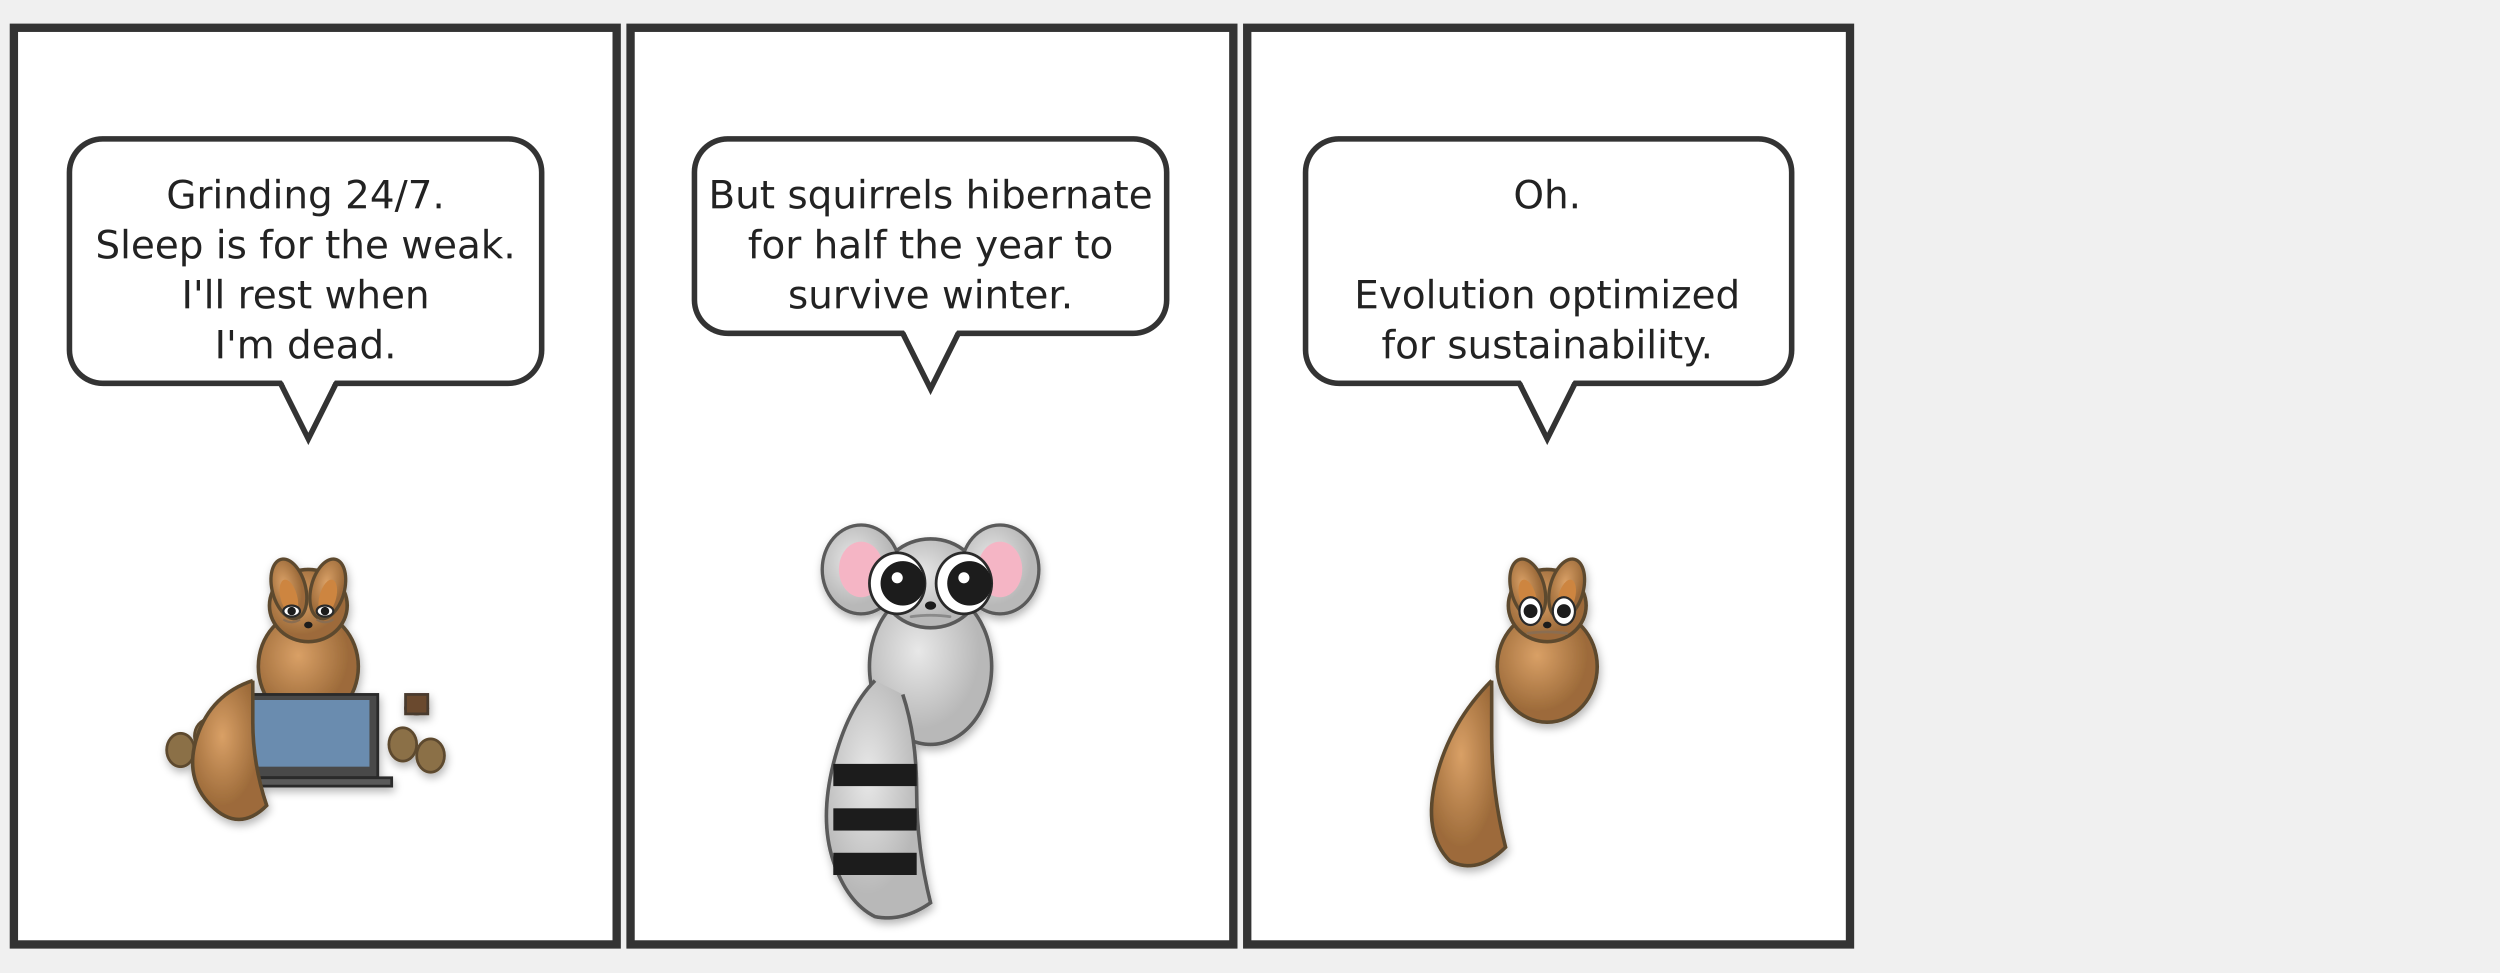
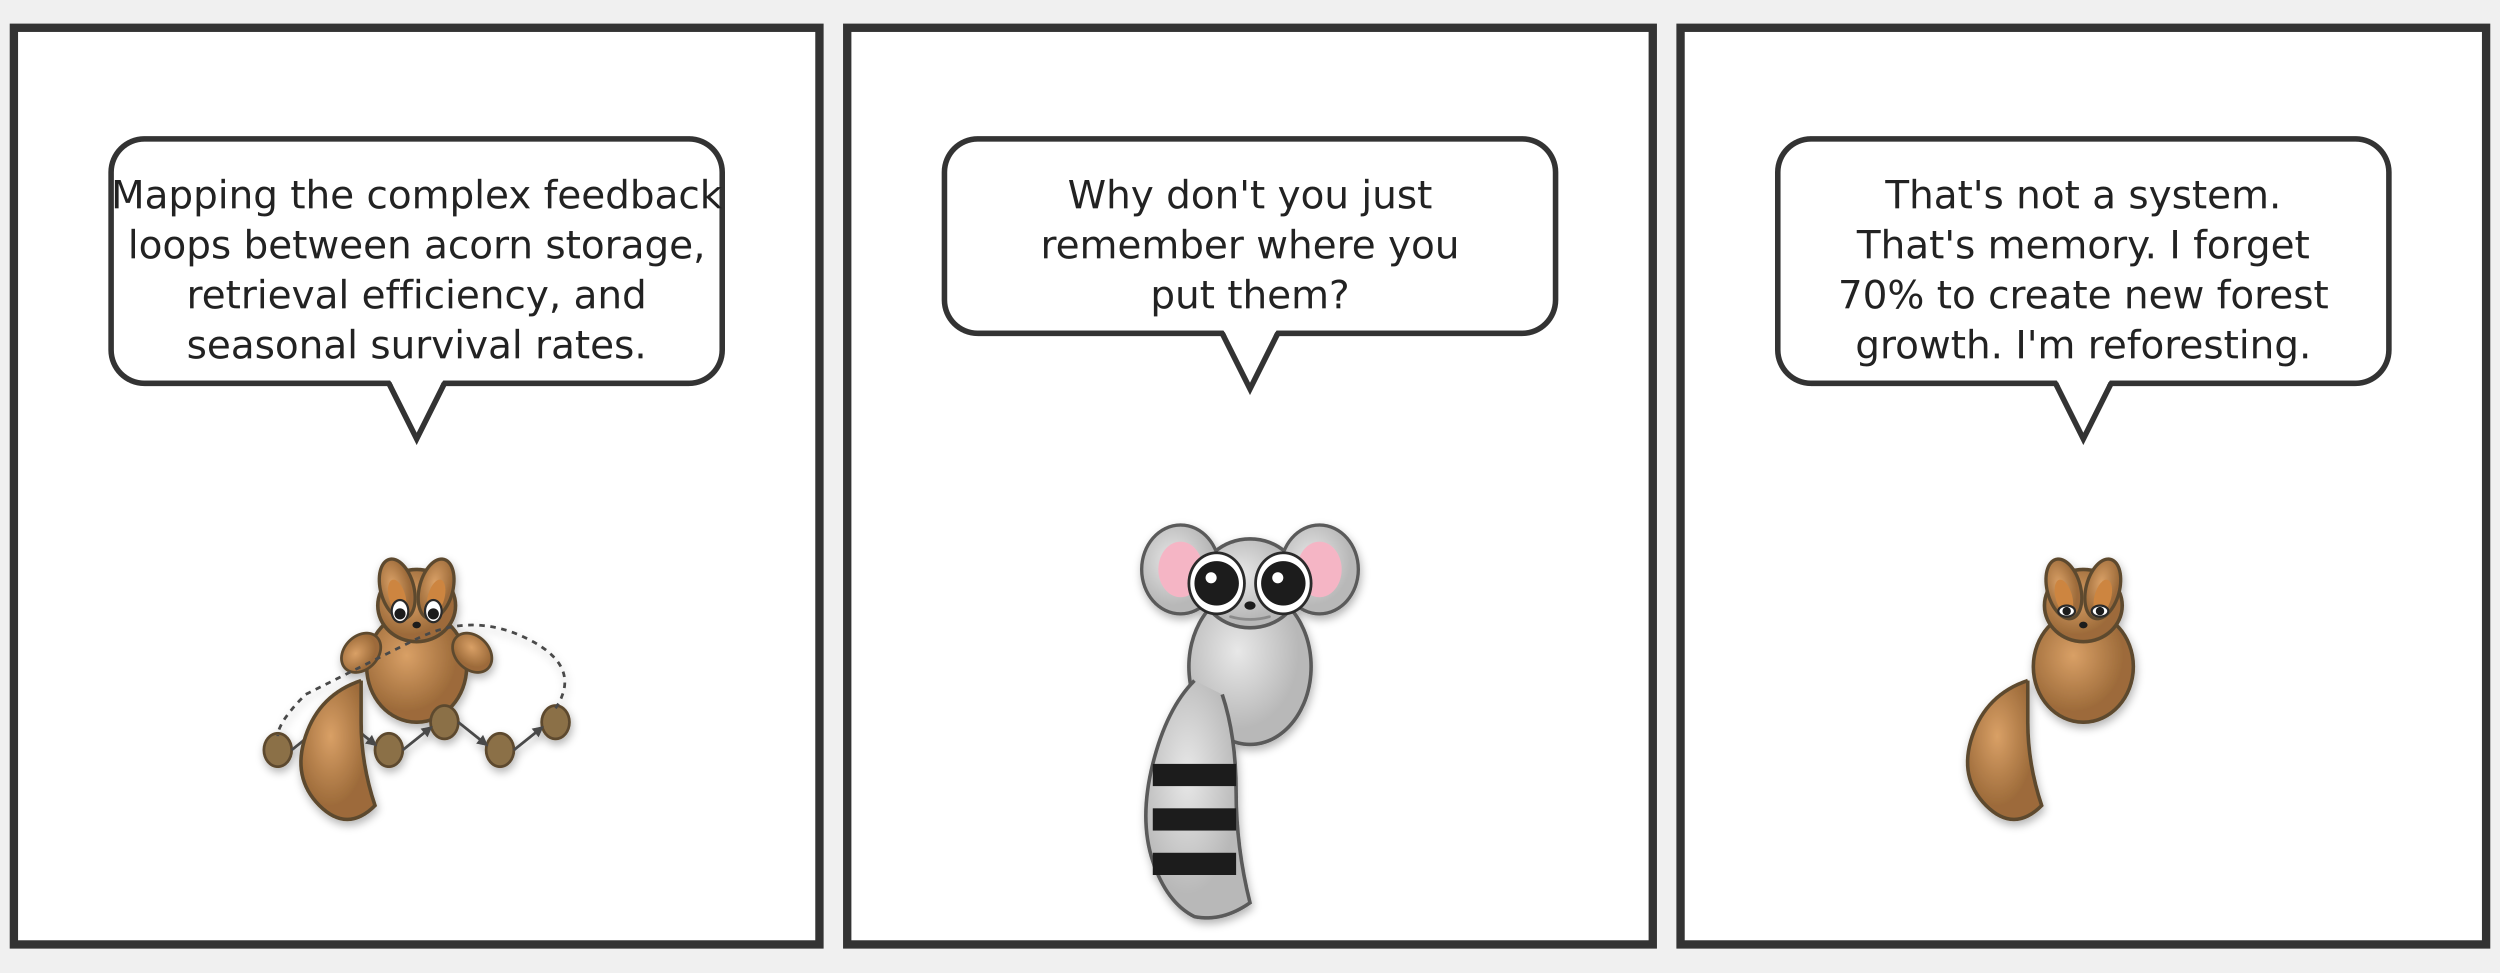
<svg xmlns="http://www.w3.org/2000/svg" viewBox="0 0 900 350">
  <defs>
-     <radialGradient id="sq_fur_hustle94" cx="40%" cy="40%">
+     <radialGradient id="sq_fur_sys89" cx="40%" cy="40%">
      <stop offset="0%" style="stop-color:#d9a066" />
      <stop offset="100%" style="stop-color:#9d6b3a" />
    </radialGradient>
-     <radialGradient id="lem_fur_hustle94" cx="40%" cy="40%">
+     <radialGradient id="lem_fur_sys89" cx="40%" cy="40%">
      <stop offset="0%" style="stop-color:#e8e8e8" />
      <stop offset="100%" style="stop-color:#b8b8b8" />
    </radialGradient>
-     <filter id="shadow_hustle94">
+     <filter id="shadow_sys89">
      <feGaussianBlur in="SourceAlpha" stdDeviation="1.5" />
      <feOffset dx="0.5" dy="1.5" result="offsetblur" />
      <feFlood flood-color="#000000" flood-opacity="0.3" />
      <feComposite in2="offsetblur" operator="in" />
      <feMerge>
        <feMergeNode />
        <feMergeNode in="SourceGraphic" />
      </feMerge>
    </filter>
  </defs>
-   <rect x="5" y="10" width="217" height="330" fill="#fff" stroke="#333" stroke-width="3" />
-   <g filter="url(#shadow_hustle94)">
-     <ellipse cx="111" cy="240" rx="18" ry="20" fill="url(#sq_fur_hustle94)" stroke="#5d4a2f" stroke-width="1.3" />
-     <ellipse cx="111" cy="218" rx="14" ry="13" fill="url(#sq_fur_hustle94)" stroke="#5d4a2f" stroke-width="1.3" />
-     <ellipse cx="104" cy="212" rx="6" ry="11" fill="url(#sq_fur_hustle94)" stroke="#5d4a2f" stroke-width="1.2" transform="rotate(-15 104 212)" />
-     <ellipse cx="118" cy="212" rx="6" ry="11" fill="url(#sq_fur_hustle94)" stroke="#5d4a2f" stroke-width="1.2" transform="rotate(15 118 212)" />
-     <ellipse cx="104" cy="215" rx="3" ry="6.5" fill="#cd853f" transform="rotate(-15 104 215)" />
-     <ellipse cx="118" cy="215" rx="3" ry="6.5" fill="#cd853f" transform="rotate(15 118 215)" />
-     <ellipse cx="105" cy="220" rx="3" ry="2" fill="#fff" stroke="#2a2a2a" stroke-width="0.8" />
-     <circle cx="105" cy="220" r="1.5" fill="#1a1a1a" />
-     <ellipse cx="117" cy="220" rx="3" ry="2" fill="#fff" stroke="#2a2a2a" stroke-width="0.8" />
-     <circle cx="117" cy="220" r="1.5" fill="#1a1a1a" />
-     <path d="M 102 223 Q 105 225 108 223" fill="none" stroke="#8a6d51" stroke-width="0.8" />
-     <path d="M 114 223 Q 117 225 120 223" fill="none" stroke="#8a6d51" stroke-width="0.8" />
-     <ellipse cx="111" cy="225" rx="1.5" ry="1.2" fill="#1a1a1a" />
-     <rect x="86" y="250" width="50" height="30" fill="#4a4a4a" stroke="#2a2a2a" stroke-width="1" />
-     <rect x="89" y="252" width="44" height="24" fill="#6a8caf" />
-     <rect x="81" y="280" width="60" height="3" fill="#5a5a5a" stroke="#2a2a2a" stroke-width="1" />
-     <ellipse cx="65" cy="270" rx="5" ry="6" fill="#8b6f47" stroke="#5d4a2f" stroke-width="1" />
-     <ellipse cx="75" cy="265" rx="5" ry="6" fill="#8b6f47" stroke="#5d4a2f" stroke-width="1" />
-     <ellipse cx="145" cy="268" rx="5" ry="6" fill="#8b6f47" stroke="#5d4a2f" stroke-width="1" />
-     <ellipse cx="155" cy="272" rx="5" ry="6" fill="#8b6f47" stroke="#5d4a2f" stroke-width="1" />
-     <ellipse cx="150" cy="255" rx="4" ry="2" fill="#6a4a2f" stroke="#4a3a2f" stroke-width="1" />
-     <rect x="146" y="250" width="8" height="7" fill="#6a4a2f" stroke="#4a3a2f" stroke-width="1" />
-     <path d="M 91 245 Q 76 250 71 265 Q 66 280 76 290 Q 86 300 96 290 Q 91 275 91 260 Q 91 252 91 245" fill="url(#sq_fur_hustle94)" stroke="#5d4a2f" stroke-width="1.3" />
+   <rect x="5" y="10" width="290" height="330" fill="#fff" stroke="#333" stroke-width="3" />
+   <g filter="url(#shadow_sys89)">
+     <ellipse cx="150" cy="240" rx="18" ry="20" fill="url(#sq_fur_sys89)" stroke="#5d4a2f" stroke-width="1.3" />
+     <ellipse cx="150" cy="218" rx="14" ry="13" fill="url(#sq_fur_sys89)" stroke="#5d4a2f" stroke-width="1.3" />
+     <ellipse cx="143" cy="212" rx="6" ry="11" fill="url(#sq_fur_sys89)" stroke="#5d4a2f" stroke-width="1.2" transform="rotate(-15 143 212)" />
+     <ellipse cx="157" cy="212" rx="6" ry="11" fill="url(#sq_fur_sys89)" stroke="#5d4a2f" stroke-width="1.2" transform="rotate(15 157 212)" />
+     <ellipse cx="143" cy="215" rx="3" ry="6.5" fill="#cd853f" transform="rotate(-15 143 215)" />
+     <ellipse cx="157" cy="215" rx="3" ry="6.5" fill="#cd853f" transform="rotate(15 157 215)" />
+     <ellipse cx="144" cy="220" rx="3" ry="4" fill="#fff" stroke="#2a2a2a" stroke-width="0.8" />
+     <circle cx="144" cy="221" r="2" fill="#1a1a1a" />
+     <ellipse cx="156" cy="220" rx="3" ry="4" fill="#fff" stroke="#2a2a2a" stroke-width="0.8" />
+     <circle cx="156" cy="221" r="2" fill="#1a1a1a" />
+     <ellipse cx="150" cy="225" rx="1.5" ry="1.2" fill="#1a1a1a" />
+     <ellipse cx="130" cy="235" rx="8" ry="6" fill="url(#sq_fur_sys89)" stroke="#5d4a2f" stroke-width="1" transform="rotate(-45 130 235)" />
+     <ellipse cx="170" cy="235" rx="8" ry="6" fill="url(#sq_fur_sys89)" stroke="#5d4a2f" stroke-width="1" transform="rotate(45 170 235)" />
+     <ellipse cx="100" cy="270" rx="5" ry="6" fill="#8b6f47" stroke="#5d4a2f" stroke-width="1" />
+     <ellipse cx="120" cy="260" rx="5" ry="6" fill="#8b6f47" stroke="#5d4a2f" stroke-width="1" />
+     <ellipse cx="140" cy="270" rx="5" ry="6" fill="#8b6f47" stroke="#5d4a2f" stroke-width="1" />
+     <ellipse cx="160" cy="260" rx="5" ry="6" fill="#8b6f47" stroke="#5d4a2f" stroke-width="1" />
+     <ellipse cx="180" cy="270" rx="5" ry="6" fill="#8b6f47" stroke="#5d4a2f" stroke-width="1" />
+     <ellipse cx="200" cy="260" rx="5" ry="6" fill="#8b6f47" stroke="#5d4a2f" stroke-width="1" />
+     <path d="M 105 270 L 115 262" stroke="#4a4a4a" stroke-width="1" marker-end="url(#arrow89)" />
+     <path d="M 125 260 L 135 268" stroke="#4a4a4a" stroke-width="1" marker-end="url(#arrow89)" />
+     <path d="M 145 270 L 155 262" stroke="#4a4a4a" stroke-width="1" marker-end="url(#arrow89)" />
+     <path d="M 165 260 L 175 268" stroke="#4a4a4a" stroke-width="1" marker-end="url(#arrow89)" />
+     <path d="M 185 270 L 195 262" stroke="#4a4a4a" stroke-width="1" marker-end="url(#arrow89)" />
+     <path d="M 200 255 Q 210 240 190 230 Q 170 220 150 230 Q 130 240 110 250 Q 100 260 100 265" fill="none" stroke="#4a4a4a" stroke-width="1" stroke-dasharray="2,2" />
+     <path d="M 130 245 Q 115 250 110 265 Q 105 280 115 290 Q 125 300 135 290 Q 130 275 130 260 Q 130 252 130 245" fill="url(#sq_fur_sys89)" stroke="#5d4a2f" stroke-width="1.3" />
+     <defs>
+       <marker id="arrow89" markerWidth="4" markerHeight="4" refX="3" refY="2" orient="auto">
+         <polygon points="0 0, 4 2, 0 4" fill="#4a4a4a" />
+       </marker>
+     </defs>
  </g>
-   <rect x="25" y="50" width="170" height="88" rx="12" fill="#fff" stroke="#333" stroke-width="2" />
-   <polygon points="101,136 111,156 121,136" fill="#fff" />
-   <path d="M 101 138 L 111 158 L 121 138" fill="none" stroke="#333" stroke-width="2" />
-   <text x="110" y="75" font-family="DejaVu Sans" font-size="14" text-anchor="middle" fill="#222">Grinding 24/7.</text>
-   <text x="110" y="93" font-family="DejaVu Sans" font-size="14" text-anchor="middle" fill="#222">Sleep is for the weak.</text>
-   <text x="110" y="111" font-family="DejaVu Sans" font-size="14" text-anchor="middle" fill="#222">I'll rest when</text>
-   <text x="110" y="129" font-family="DejaVu Sans" font-size="14" text-anchor="middle" fill="#222">I'm dead.</text>
-   <rect x="227" y="10" width="217" height="330" fill="#fff" stroke="#333" stroke-width="3" />
-   <g filter="url(#shadow_hustle94)">
-     <ellipse cx="335" cy="240" rx="22" ry="28" fill="url(#lem_fur_hustle94)" stroke="#5a5a5a" stroke-width="1.3" />
-     <ellipse cx="335" cy="210" rx="18" ry="16" fill="url(#lem_fur_hustle94)" stroke="#5a5a5a" stroke-width="1.3" />
-     <ellipse cx="310" cy="205" rx="14" ry="16" fill="url(#lem_fur_hustle94)" stroke="#5a5a5a" stroke-width="1.2" />
-     <ellipse cx="360" cy="205" rx="14" ry="16" fill="url(#lem_fur_hustle94)" stroke="#5a5a5a" stroke-width="1.2" />
-     <ellipse cx="310" cy="205" rx="8" ry="10" fill="#f5b5c5" />
-     <ellipse cx="360" cy="205" rx="8" ry="10" fill="#f5b5c5" />
-     <ellipse cx="323" cy="210" rx="10" ry="11" fill="#fff" stroke="#2a2a2a" stroke-width="1" />
-     <circle cx="325" cy="210" r="8" fill="#1a1a1a" />
-     <circle cx="323" cy="208" r="2" fill="#fff" />
-     <ellipse cx="347" cy="210" rx="10" ry="11" fill="#fff" stroke="#2a2a2a" stroke-width="1" />
-     <circle cx="349" cy="210" r="8" fill="#1a1a1a" />
-     <circle cx="347" cy="208" r="2" fill="#fff" />
-     <ellipse cx="335" cy="218" rx="2" ry="1.5" fill="#1a1a1a" />
-     <path d="M 328 222 Q 335 221 342 222" fill="none" stroke="#8a8a8a" stroke-width="1" stroke-linecap="round" />
-     <path d="M 315 245 Q 305 255 300 275 Q 295 295 300 310 Q 305 325 315 330 Q 325 332 335 325 Q 330 305 330 285 Q 330 265 325 250" fill="url(#lem_fur_hustle94)" stroke="#5a5a5a" stroke-width="1.3" />
-     <rect x="300" y="275" width="30" height="8" fill="#1a1a1a" />
-     <rect x="300" y="291" width="30" height="8" fill="#1a1a1a" />
-     <rect x="300" y="307" width="30" height="8" fill="#1a1a1a" />
+   <rect x="40" y="50" width="220" height="88" rx="12" fill="#fff" stroke="#333" stroke-width="2" />
+   <polygon points="140,136 150,156 160,136" fill="#fff" />
+   <path d="M 140 138 L 150 158 L 160 138" fill="none" stroke="#333" stroke-width="2" />
+   <text x="150" y="75" font-family="DejaVu Sans" font-size="14" text-anchor="middle" fill="#222">Mapping the complex feedback</text>
+   <text x="150" y="93" font-family="DejaVu Sans" font-size="14" text-anchor="middle" fill="#222">loops between acorn storage,</text>
+   <text x="150" y="111" font-family="DejaVu Sans" font-size="14" text-anchor="middle" fill="#222">retrieval efficiency, and</text>
+   <text x="150" y="129" font-family="DejaVu Sans" font-size="14" text-anchor="middle" fill="#222">seasonal survival rates.</text>
+   <rect x="305" y="10" width="290" height="330" fill="#fff" stroke="#333" stroke-width="3" />
+   <g filter="url(#shadow_sys89)">
+     <ellipse cx="450" cy="240" rx="22" ry="28" fill="url(#lem_fur_sys89)" stroke="#5a5a5a" stroke-width="1.3" />
+     <ellipse cx="450" cy="210" rx="18" ry="16" fill="url(#lem_fur_sys89)" stroke="#5a5a5a" stroke-width="1.3" />
+     <ellipse cx="425" cy="205" rx="14" ry="16" fill="url(#lem_fur_sys89)" stroke="#5a5a5a" stroke-width="1.2" />
+     <ellipse cx="475" cy="205" rx="14" ry="16" fill="url(#lem_fur_sys89)" stroke="#5a5a5a" stroke-width="1.2" />
+     <ellipse cx="425" cy="205" rx="8" ry="10" fill="#f5b5c5" />
+     <ellipse cx="475" cy="205" rx="8" ry="10" fill="#f5b5c5" />
+     <ellipse cx="438" cy="210" rx="10" ry="11" fill="#fff" stroke="#2a2a2a" stroke-width="1" />
+     <circle cx="438" cy="210" r="8" fill="#1a1a1a" />
+     <circle cx="436" cy="208" r="2" fill="#fff" />
+     <ellipse cx="462" cy="210" rx="10" ry="11" fill="#fff" stroke="#2a2a2a" stroke-width="1" />
+     <circle cx="462" cy="210" r="8" fill="#1a1a1a" />
+     <circle cx="460" cy="208" r="2" fill="#fff" />
+     <ellipse cx="450" cy="218" rx="2" ry="1.5" fill="#1a1a1a" />
+     <path d="M 443 222 Q 450 224 457 222" fill="none" stroke="#8a8a8a" stroke-width="1" stroke-linecap="round" />
+     <path d="M 430 245 Q 420 255 415 275 Q 410 295 415 310 Q 420 325 430 330 Q 440 332 450 325 Q 445 305 445 285 Q 445 265 440 250" fill="url(#lem_fur_sys89)" stroke="#5a5a5a" stroke-width="1.3" />
+     <rect x="415" y="275" width="30" height="8" fill="#1a1a1a" />
+     <rect x="415" y="291" width="30" height="8" fill="#1a1a1a" />
+     <rect x="415" y="307" width="30" height="8" fill="#1a1a1a" />
  </g>
-   <rect x="250" y="50" width="170" height="70" rx="12" fill="#fff" stroke="#333" stroke-width="2" />
-   <polygon points="325,118 335,138 345,118" fill="#fff" />
-   <path d="M 325 120 L 335 140 L 345 120" fill="none" stroke="#333" stroke-width="2" />
-   <text x="335" y="75" font-family="DejaVu Sans" font-size="14" text-anchor="middle" fill="#222">But squirrels hibernate</text>
-   <text x="335" y="93" font-family="DejaVu Sans" font-size="14" text-anchor="middle" fill="#222">for half the year to</text>
-   <text x="335" y="111" font-family="DejaVu Sans" font-size="14" text-anchor="middle" fill="#222">survive winter.</text>
-   <rect x="449" y="10" width="217" height="330" fill="#fff" stroke="#333" stroke-width="3" />
-   <g filter="url(#shadow_hustle94)">
-     <ellipse cx="557" cy="240" rx="18" ry="20" fill="url(#sq_fur_hustle94)" stroke="#5d4a2f" stroke-width="1.3" />
-     <ellipse cx="557" cy="218" rx="14" ry="13" fill="url(#sq_fur_hustle94)" stroke="#5d4a2f" stroke-width="1.3" />
-     <ellipse cx="550" cy="212" rx="6" ry="11" fill="url(#sq_fur_hustle94)" stroke="#5d4a2f" stroke-width="1.2" transform="rotate(-15 550 212)" />
-     <ellipse cx="564" cy="212" rx="6" ry="11" fill="url(#sq_fur_hustle94)" stroke="#5d4a2f" stroke-width="1.2" transform="rotate(15 564 212)" />
-     <ellipse cx="550" cy="215" rx="3" ry="6.5" fill="#cd853f" transform="rotate(-15 550 215)" />
-     <ellipse cx="564" cy="215" rx="3" ry="6.5" fill="#cd853f" transform="rotate(15 564 215)" />
-     <ellipse cx="551" cy="220" rx="4" ry="5" fill="#fff" stroke="#2a2a2a" stroke-width="0.8" />
-     <circle cx="551" cy="220" r="2.5" fill="#1a1a1a" />
-     <ellipse cx="563" cy="220" rx="4" ry="5" fill="#fff" stroke="#2a2a2a" stroke-width="0.8" />
-     <circle cx="563" cy="220" r="2.5" fill="#1a1a1a" />
-     <ellipse cx="557" cy="225" rx="1.5" ry="1.2" fill="#1a1a1a" />
-     <path d="M 550 228 Q 557 227 564 228" fill="none" stroke="#8a6d51" stroke-width="1" stroke-linecap="round" />
-     <path d="M 537 245 Q 522 260 517 280 Q 512 300 522 310 Q 532 315 542 305 Q 537 285 537 265 Q 537 252 537 245" fill="url(#sq_fur_hustle94)" stroke="#5d4a2f" stroke-width="1.3" />
+   <rect x="340" y="50" width="220" height="70" rx="12" fill="#fff" stroke="#333" stroke-width="2" />
+   <polygon points="440,118 450,138 460,118" fill="#fff" />
+   <path d="M 440 120 L 450 140 L 460 120" fill="none" stroke="#333" stroke-width="2" />
+   <text x="450" y="75" font-family="DejaVu Sans" font-size="14" text-anchor="middle" fill="#222">Why don't you just</text>
+   <text x="450" y="93" font-family="DejaVu Sans" font-size="14" text-anchor="middle" fill="#222">remember where you</text>
+   <text x="450" y="111" font-family="DejaVu Sans" font-size="14" text-anchor="middle" fill="#222">put them?</text>
+   <rect x="605" y="10" width="290" height="330" fill="#fff" stroke="#333" stroke-width="3" />
+   <g filter="url(#shadow_sys89)">
+     <ellipse cx="750" cy="240" rx="18" ry="20" fill="url(#sq_fur_sys89)" stroke="#5d4a2f" stroke-width="1.3" />
+     <ellipse cx="750" cy="218" rx="14" ry="13" fill="url(#sq_fur_sys89)" stroke="#5d4a2f" stroke-width="1.3" />
+     <ellipse cx="743" cy="212" rx="6" ry="11" fill="url(#sq_fur_sys89)" stroke="#5d4a2f" stroke-width="1.2" transform="rotate(-15 743 212)" />
+     <ellipse cx="757" cy="212" rx="6" ry="11" fill="url(#sq_fur_sys89)" stroke="#5d4a2f" stroke-width="1.2" transform="rotate(15 757 212)" />
+     <ellipse cx="743" cy="215" rx="3" ry="6.5" fill="#cd853f" transform="rotate(-15 743 215)" />
+     <ellipse cx="757" cy="215" rx="3" ry="6.5" fill="#cd853f" transform="rotate(15 757 215)" />
+     <ellipse cx="744" cy="220" rx="3" ry="2" fill="#fff" stroke="#2a2a2a" stroke-width="0.8" />
+     <circle cx="744" cy="220" r="1.5" fill="#1a1a1a" />
+     <ellipse cx="756" cy="220" rx="3" ry="2" fill="#fff" stroke="#2a2a2a" stroke-width="0.8" />
+     <circle cx="756" cy="220" r="1.5" fill="#1a1a1a" />
+     <ellipse cx="750" cy="225" rx="1.5" ry="1.2" fill="#1a1a1a" />
+     <path d="M 730 245 Q 715 250 710 265 Q 705 280 715 290 Q 725 300 735 290 Q 730 275 730 260 Q 730 252 730 245" fill="url(#sq_fur_sys89)" stroke="#5d4a2f" stroke-width="1.3" />
  </g>
-   <rect x="470" y="50" width="175" height="88" rx="12" fill="#fff" stroke="#333" stroke-width="2" />
-   <polygon points="547,136 557,156 567,136" fill="#fff" />
-   <path d="M 547 138 L 557 158 L 567 138" fill="none" stroke="#333" stroke-width="2" />
-   <text x="557" y="75" font-family="DejaVu Sans" font-size="14" text-anchor="middle" fill="#222">Oh.</text>
-   <text x="557" y="93" font-family="DejaVu Sans" font-size="14" text-anchor="middle" fill="#222" />
-   <text x="557" y="111" font-family="DejaVu Sans" font-size="14" text-anchor="middle" fill="#222">Evolution optimized</text>
-   <text x="557" y="129" font-family="DejaVu Sans" font-size="14" text-anchor="middle" fill="#222">for sustainability.</text>
+   <rect x="640" y="50" width="220" height="88" rx="12" fill="#fff" stroke="#333" stroke-width="2" />
+   <polygon points="740,136 750,156 760,136" fill="#fff" />
+   <path d="M 740 138 L 750 158 L 760 138" fill="none" stroke="#333" stroke-width="2" />
+   <text x="750" y="75" font-family="DejaVu Sans" font-size="14" text-anchor="middle" fill="#222">That's not a system.</text>
+   <text x="750" y="93" font-family="DejaVu Sans" font-size="14" text-anchor="middle" fill="#222">That's memory. I forget</text>
+   <text x="750" y="111" font-family="DejaVu Sans" font-size="14" text-anchor="middle" fill="#222">70% to create new forest</text>
+   <text x="750" y="129" font-family="DejaVu Sans" font-size="14" text-anchor="middle" fill="#222">growth. I'm reforesting.</text>
</svg>
